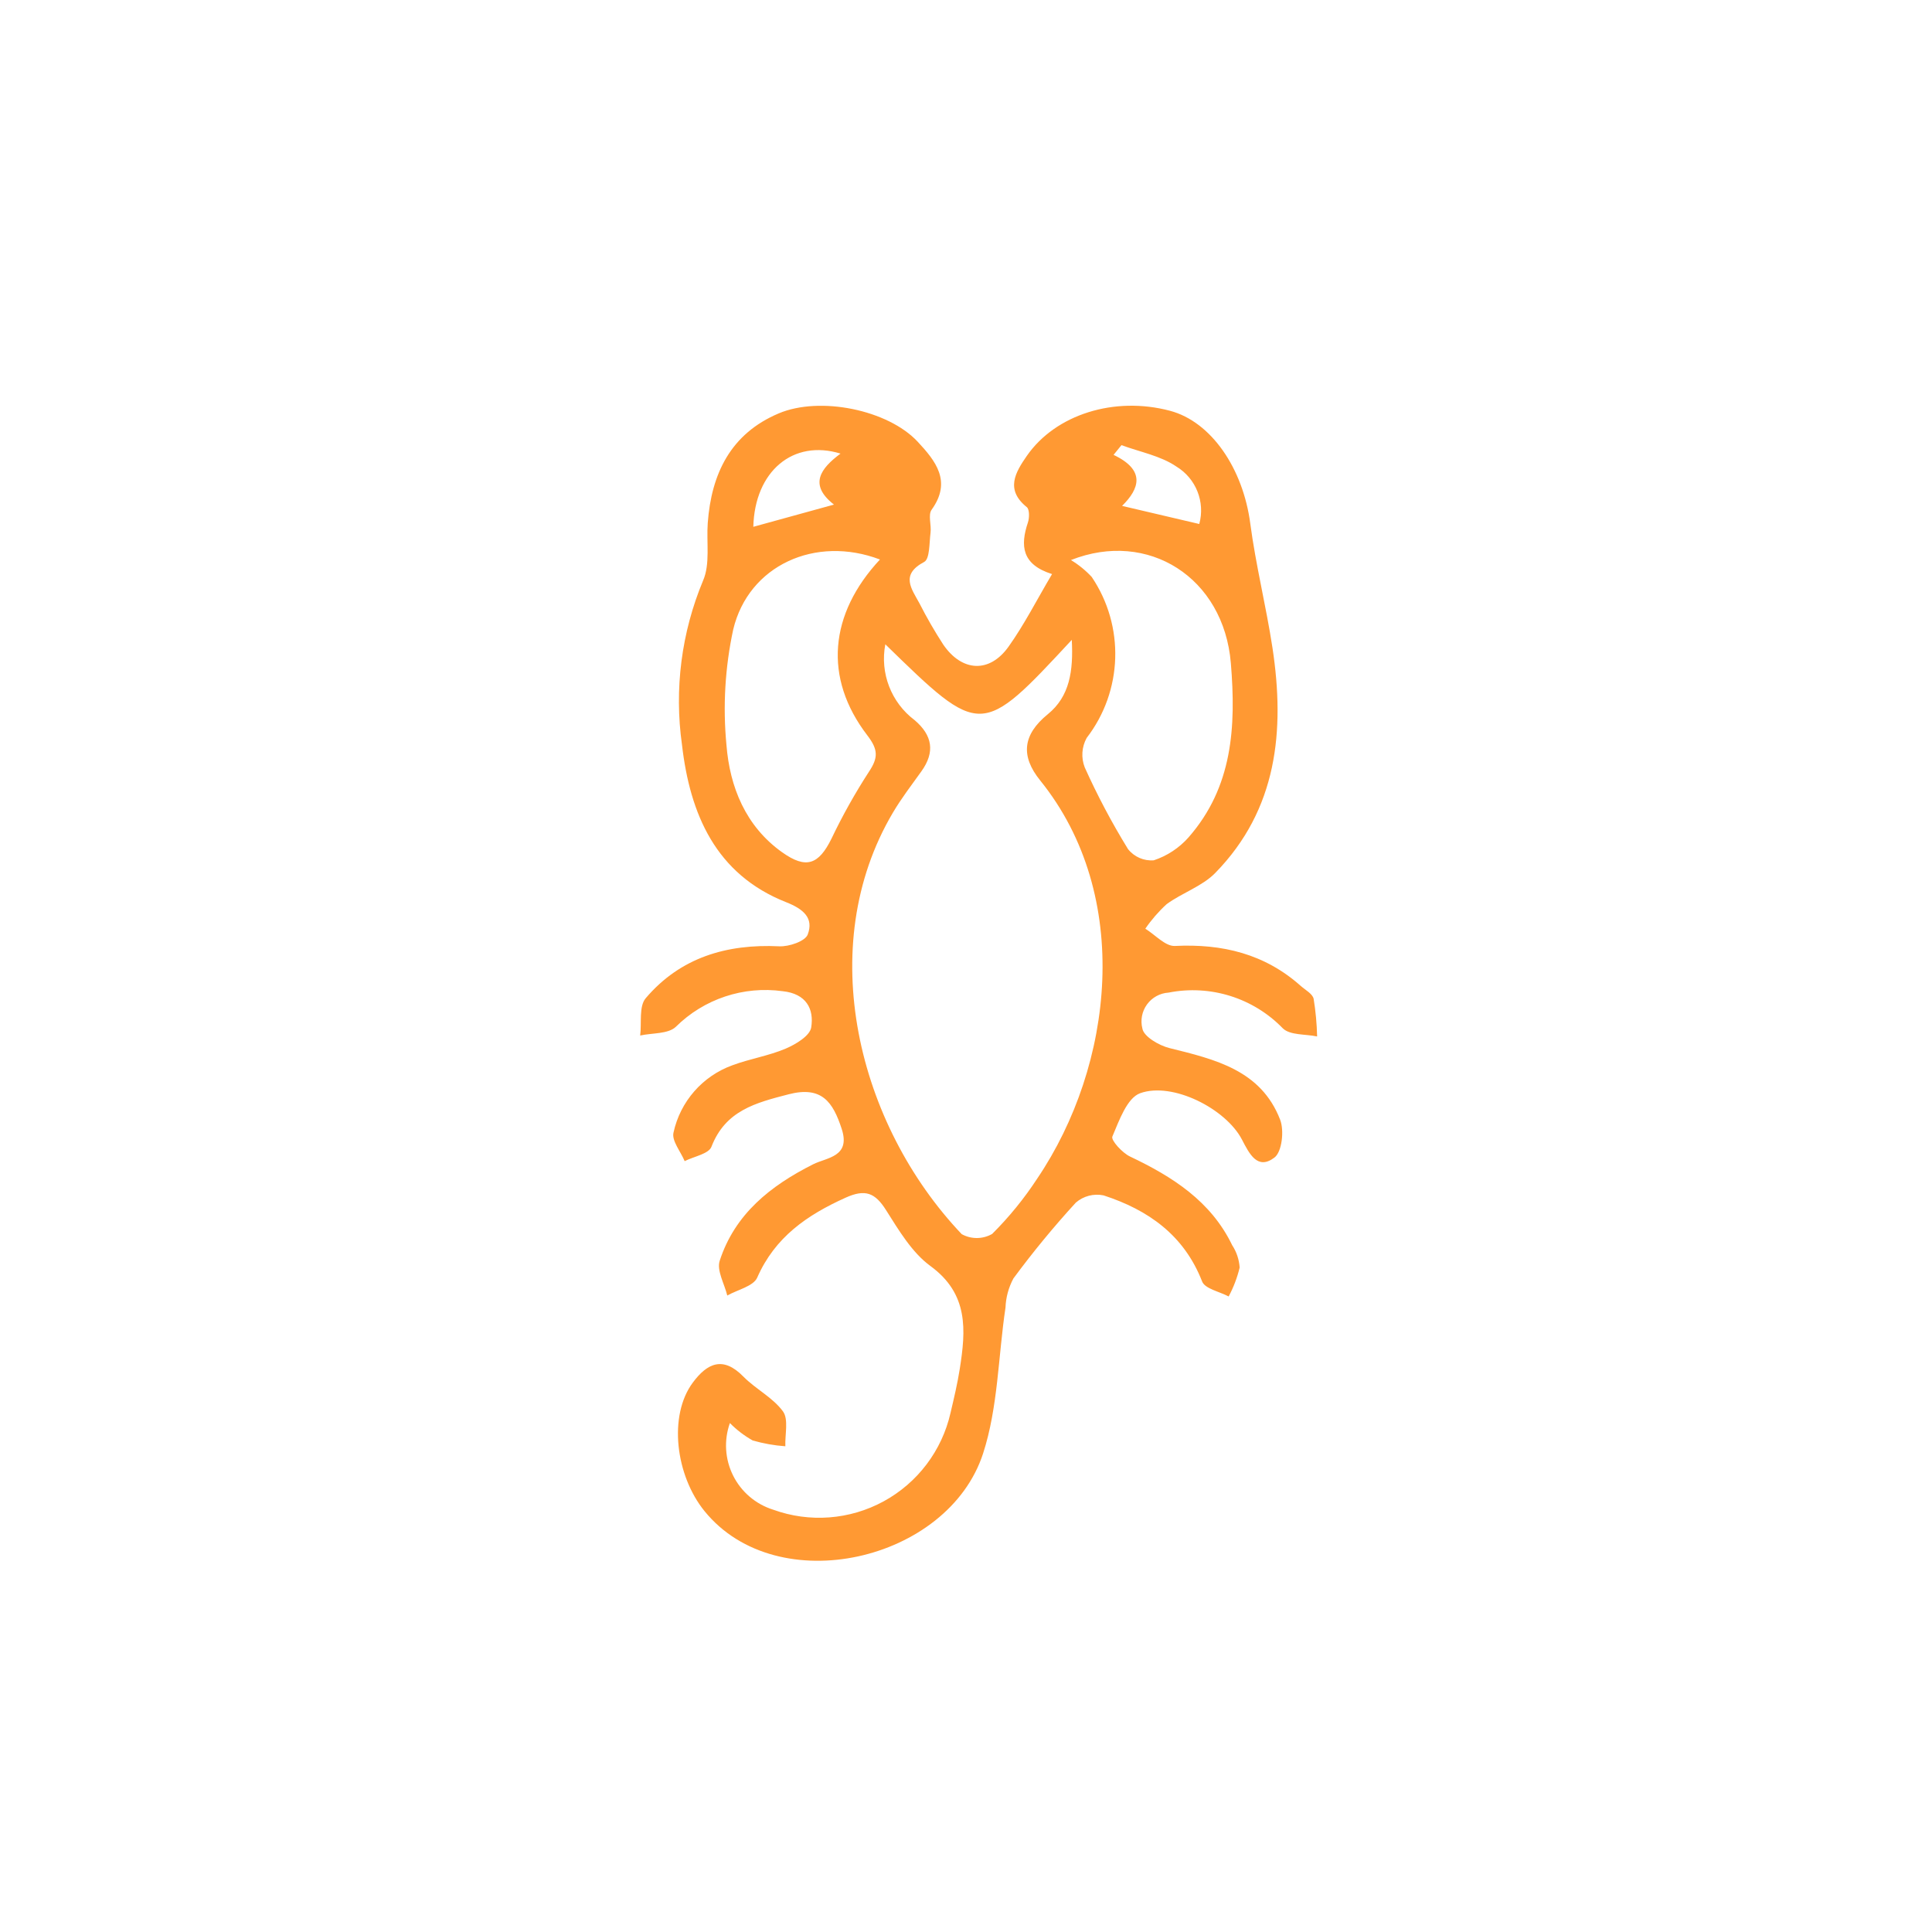
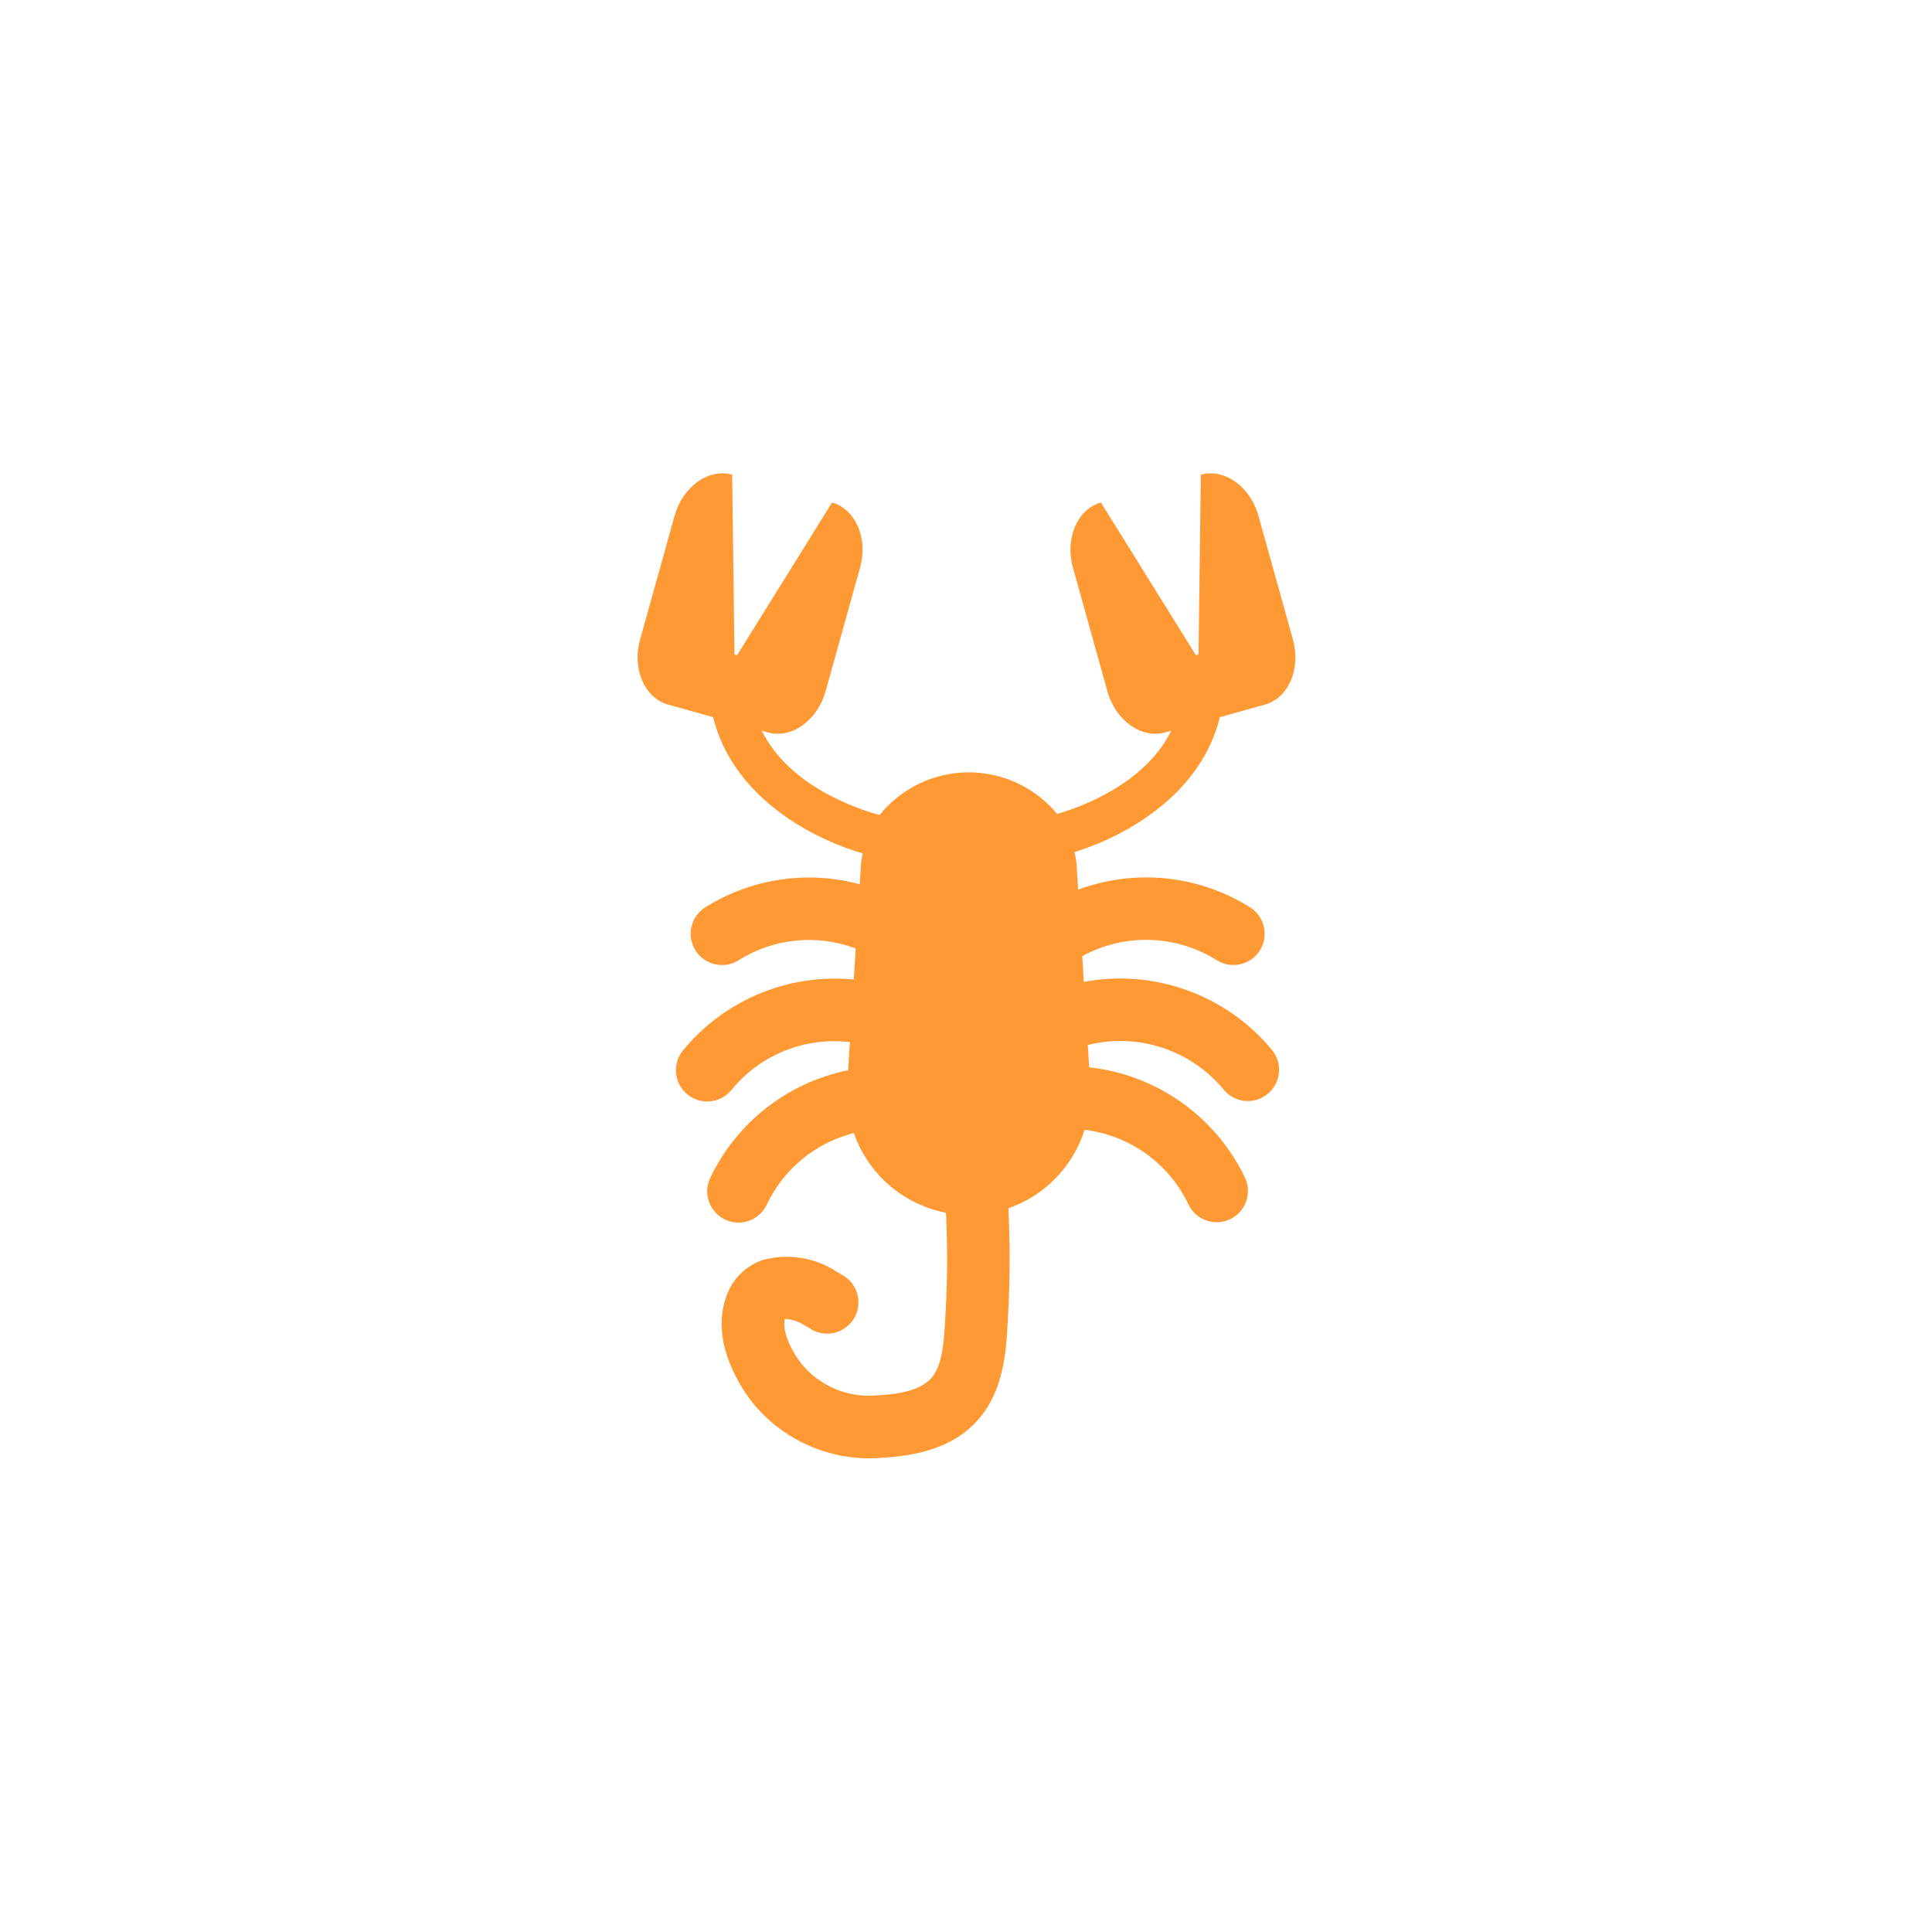
<svg xmlns="http://www.w3.org/2000/svg" width="200" height="200" viewBox="0 0 200 200">
  <g id="img-scorpio_h" transform="translate(-1909 1606)">
    <rect id="Rectangle_12" data-name="Rectangle 12" width="200" height="200" transform="translate(1909 -1606)" fill="rgba(217,217,217,0)" />
-     <g id="p9DU5I.tif" transform="translate(2303.113 656.377)">
-       <g id="Group_13" data-name="Group 13" transform="translate(-327.843 -2220.377)">
-         <path id="Path_28" data-name="Path 28" d="M-318.555-2115.063a6.959,6.959,0,0,0,4.485,8.969,13.944,13.944,0,0,0,18.352-10.01c.357-1.518.721-3.041.962-4.58.626-3.987.928-7.737-3.034-10.631-1.925-1.405-3.28-3.708-4.6-5.791-1.138-1.8-2.148-2.206-4.19-1.286-3.989,1.8-7.3,4.074-9.146,8.271-.395.9-2.035,1.252-3.1,1.857-.292-1.211-1.113-2.594-.784-3.6,1.574-4.84,5.254-7.764,9.675-9.988,1.4-.706,3.905-.751,2.954-3.666-.909-2.782-2.059-4.466-5.5-3.577-3.4.881-6.531,1.673-7.984,5.431-.287.742-1.815,1-2.772,1.488-.416-1-1.365-2.125-1.154-2.962a9.569,9.569,0,0,1,6.089-6.96c1.8-.673,3.745-.973,5.507-1.719,1.049-.445,2.517-1.325,2.657-2.195.312-1.925-.52-3.495-2.934-3.754a13.152,13.152,0,0,0-11.081,3.686c-.8.756-2.436.623-3.689.9.165-1.31-.143-3.022.573-3.863,3.586-4.213,8.375-5.634,13.825-5.373,1,.049,2.679-.518,2.945-1.218.648-1.714-.457-2.647-2.22-3.342-7.323-2.886-9.967-9.151-10.794-16.292a32.378,32.378,0,0,1,2.18-17c.754-1.73.339-3.965.486-5.966.375-5.119,2.384-9.249,7.341-11.346,4.281-1.813,11.32-.37,14.395,2.933,1.841,1.979,3.559,4.093,1.44,7.036-.388.539-.011,1.585-.113,2.382-.136,1.053-.067,2.711-.662,3.026-2.495,1.321-1.3,2.776-.489,4.275a47,47,0,0,0,2.474,4.288c1.939,2.821,4.788,2.968,6.756.2,1.63-2.288,2.909-4.822,4.5-7.509-3.146-.987-3.3-2.95-2.5-5.336.163-.482.174-1.36-.116-1.594-2.247-1.811-1.183-3.591,0-5.3,2.993-4.313,9.088-6.2,14.825-4.675,4.279,1.138,7.56,5.977,8.31,11.667.57,4.319,1.644,8.569,2.3,12.879,1.3,8.577.5,16.727-5.925,23.3-1.356,1.388-3.427,2.051-5.033,3.231a14.729,14.729,0,0,0-2.207,2.539c1.022.627,2.074,1.834,3.063,1.786,4.908-.241,9.3.817,13.023,4.133.479.426,1.225.817,1.339,1.336a28.328,28.328,0,0,1,.361,3.9c-1.206-.256-2.8-.111-3.549-.839a12.973,12.973,0,0,0-11.832-3.7,2.985,2.985,0,0,0-2.707,3.722c.131.82,1.718,1.752,2.8,2.019,4.715,1.169,9.471,2.274,11.46,7.415.433,1.118.191,3.325-.586,3.916-1.757,1.336-2.6-.381-3.367-1.857-1.66-3.191-7.181-6.009-10.54-4.8-1.355.489-2.175,2.832-2.876,4.486-.162.38,1.022,1.684,1.824,2.065,4.4,2.09,8.373,4.612,10.583,9.187a4.8,4.8,0,0,1,.771,2.31,12.586,12.586,0,0,1-1.139,2.992c-.946-.506-2.451-.793-2.747-1.552-1.871-4.805-5.584-7.407-10.2-8.912a3.351,3.351,0,0,0-2.874.749,96.176,96.176,0,0,0-6.458,7.845,6.9,6.9,0,0,0-.822,3.018c-.756,5.044-.769,10.321-2.319,15.1-3.616,11.161-21.272,15.263-28.826,5.988-3.02-3.708-3.769-9.908-1.219-13.328,1.487-2,3.117-2.767,5.22-.623,1.275,1.3,3.055,2.173,4.105,3.607.6.824.2,2.385.249,3.615a16.408,16.408,0,0,1-3.38-.6A10.574,10.574,0,0,1-318.555-2115.063Zm16.09-80.617a7.953,7.953,0,0,0,3.029,7.849c1.853,1.573,2.141,3.3.707,5.3-1.013,1.415-2.08,2.8-2.963,4.3-8.2,13.881-3.624,32.292,7.134,43.611a3.213,3.213,0,0,0,3.151-.019,35.474,35.474,0,0,0,4.672-5.739c7.9-11.688,9.944-29.271.3-41.21-2.03-2.512-1.836-4.719.8-6.862,2.261-1.841,2.641-4.474,2.473-7.688C-292.558-2186.021-292.558-2186.021-302.465-2195.68Zm19.214-8.721a10.018,10.018,0,0,1,2.153,1.749,14.246,14.246,0,0,1-.523,16.665,3.6,3.6,0,0,0-.2,3.053,74.5,74.5,0,0,0,4.478,8.452,3.079,3.079,0,0,0,2.668,1.164,8.288,8.288,0,0,0,3.591-2.365c4.578-5.223,4.934-11.437,4.388-18.045C-267.431-2202.59-275.264-2207.56-283.25-2204.4Zm-19.77-.056c-6.671-2.538-13.6.6-15.19,7.246a39.074,39.074,0,0,0-.7,11.95c.341,4.335,1.98,8.423,5.77,11.115,2.487,1.767,3.78,1.265,5.1-1.408a61.256,61.256,0,0,1,3.879-6.929c.97-1.455.968-2.291-.163-3.766C-308.9-2192.212-308.261-2198.832-303.02-2204.457Zm-13.11-3.385,8.351-2.3c-2.642-2.058-1.392-3.738.677-5.278C-312.007-2216.931-315.983-2213.6-316.13-2207.842Zm46.167-.291a5.319,5.319,0,0,0-2.368-5.946c-1.637-1.118-3.772-1.507-5.687-2.217l-.818,1.007c3.335,1.584,2.69,3.5.881,5.282Z" transform="translate(327.843 2220.377)" fill="#f93" stroke="rgba(0,0,0,0)" stroke-width="1" />
-       </g>
-     </g>
+     <path id="路径_20" data-name="路径 20" d="M277.974,860.86l4.665-1.3c2.437-.68,3.742-3.707,2.9-6.727l-3.572-12.816c-.842-3.024-3.525-4.939-5.964-4.259l-.238,18.62a1.945,1.945,0,0,0-.273.065l-9.83-15.8c-2.436.68-3.743,3.708-2.9,6.727l3.572,12.817c.843,3.023,3.526,4.938,5.963,4.258l.645-.179c-2.729,5.512-9.33,7.9-11.814,8.614a11.866,11.866,0,0,0-18.379.109c-2.075-.555-9.31-2.879-12.2-8.723l.645.179c2.437.68,5.12-1.235,5.963-4.258l3.572-12.817c.843-3.019-.464-6.047-2.9-6.727L228,854.443a1.867,1.867,0,0,0-.272-.065l-.238-18.62c-2.439-.68-5.122,1.235-5.964,4.259l-3.572,12.816c-.842,3.02.463,6.047,2.9,6.727l4.665,1.3c1.98,8.135,10.029,12.529,15.485,14.1a8.5,8.5,0,0,0-.174,1l-.137,2.2a20.171,20.171,0,0,0-15.92,2.347,3.236,3.236,0,1,0,3.314,5.56,13.683,13.683,0,0,1,12.191-1.259l-.2,3.219a20.3,20.3,0,0,0-17.632,7.276,3.237,3.237,0,0,0,4.916,4.213,13.712,13.712,0,0,1,12.313-5.013l-.181,2.912a20.237,20.237,0,0,0-14.244,11.075,3.237,3.237,0,1,0,5.782,2.913,13.686,13.686,0,0,1,9.054-7.492,12.607,12.607,0,0,0,9.534,8.25,96.806,96.806,0,0,1-.015,9.877l-.057,1c-.115,2.2-.234,4.464-1.183,5.907-1.189,1.806-4.3,2.106-6.874,2.166a9.062,9.062,0,0,1-6.765-3.232c-1.327-1.678-2.058-3.61-1.789-4.728a4.106,4.106,0,0,1,1.972.626c.131.08.266.157.57.326a3.237,3.237,0,1,0,3.612-5.372c-.217-.147-.435-.271-.782-.464a9.415,9.415,0,0,0-7.665-1.209,6.049,6.049,0,0,0-3.75,3.731c-1.765,4.842,1.661,9.725,2.752,11.1a15.611,15.611,0,0,0,11.705,5.7c.1,0,.195,0,.292,0,4.156-.1,9.29-.762,12.132-5.084,1.912-2.909,2.093-6.355,2.239-9.123l.052-.949a103.766,103.766,0,0,0,.015-10.729,12.646,12.646,0,0,0,7.891-8.125,13.716,13.716,0,0,1,10.8,7.824,3.237,3.237,0,0,0,5.781-2.913,20.323,20.323,0,0,0-16.112-11.38L264.3,894.8a13.868,13.868,0,0,1,14.143,4.712,3.238,3.238,0,0,0,4.917-4.213,20.408,20.408,0,0,0-19.467-7.033l-.166-2.663a13.765,13.765,0,0,1,13.992.46,3.236,3.236,0,1,0,3.313-5.56A20.236,20.236,0,0,0,263.3,878.72l-.172-2.764a8.541,8.541,0,0,0-.2-1.133C268.367,873.152,276.044,868.782,277.974,860.86Z" transform="translate(1757.306 -2392.621)" fill="#f93" stroke="rgba(0,0,0,0)" stroke-width="1" />
  </g>
</svg>
